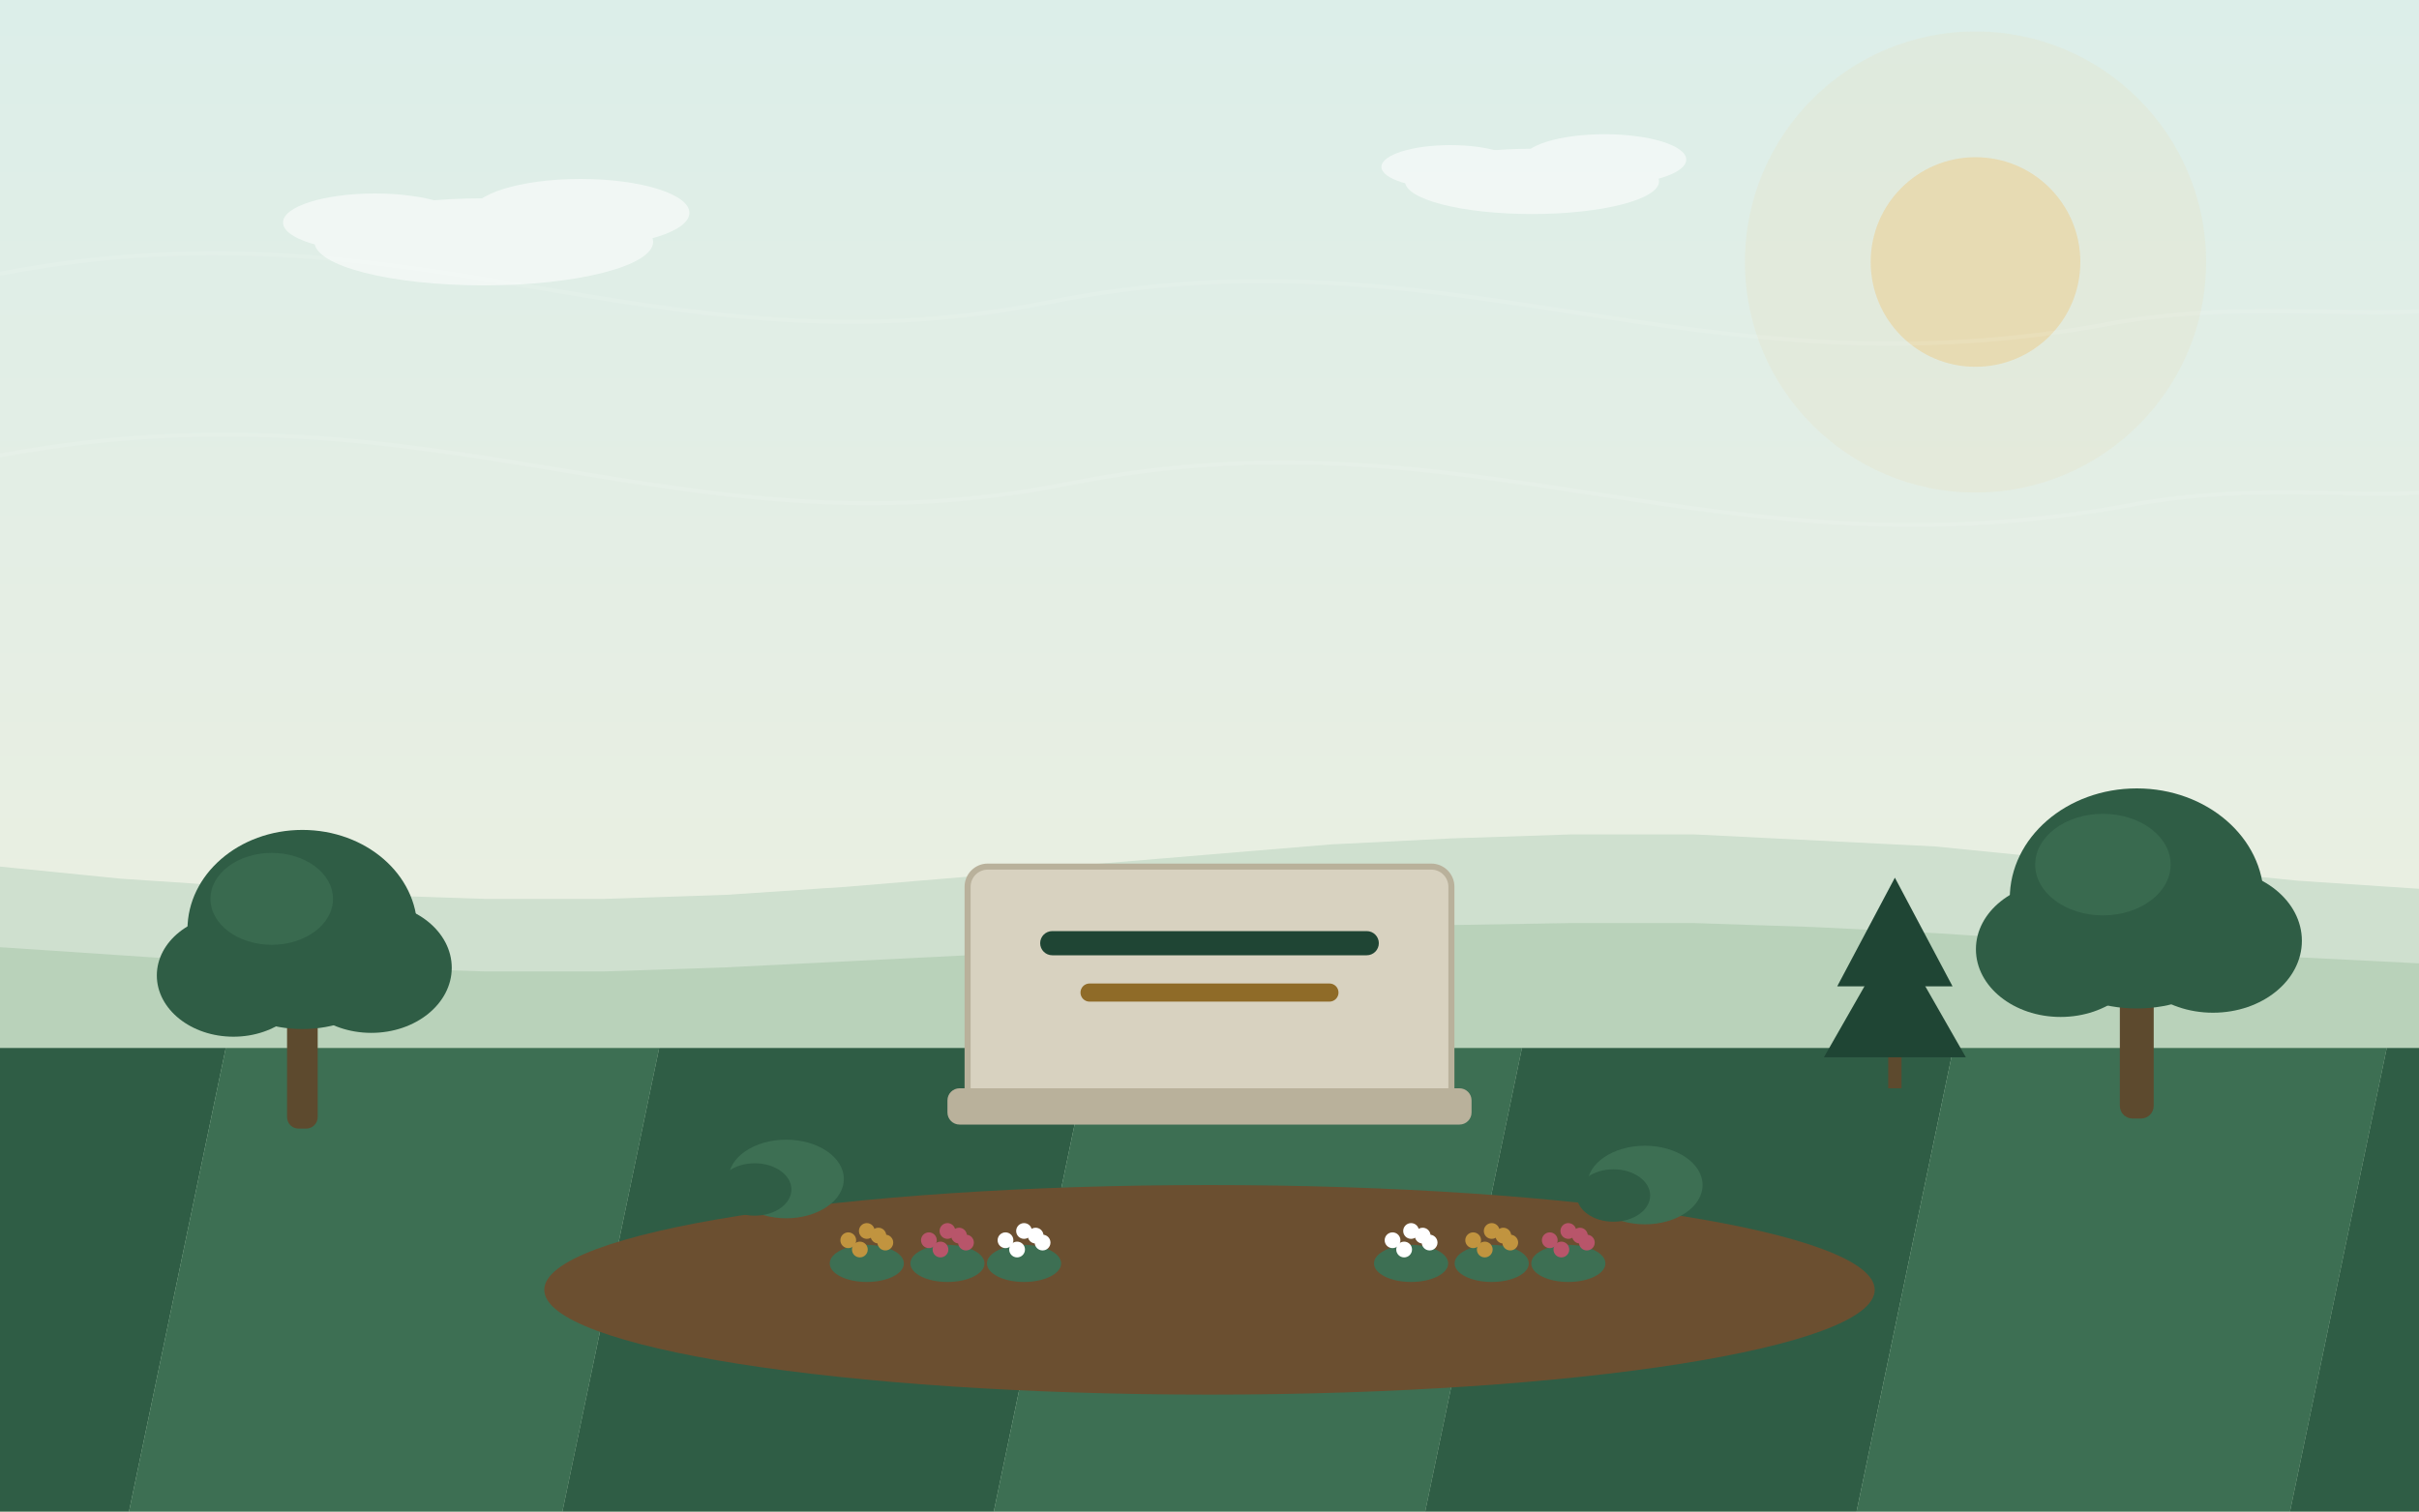
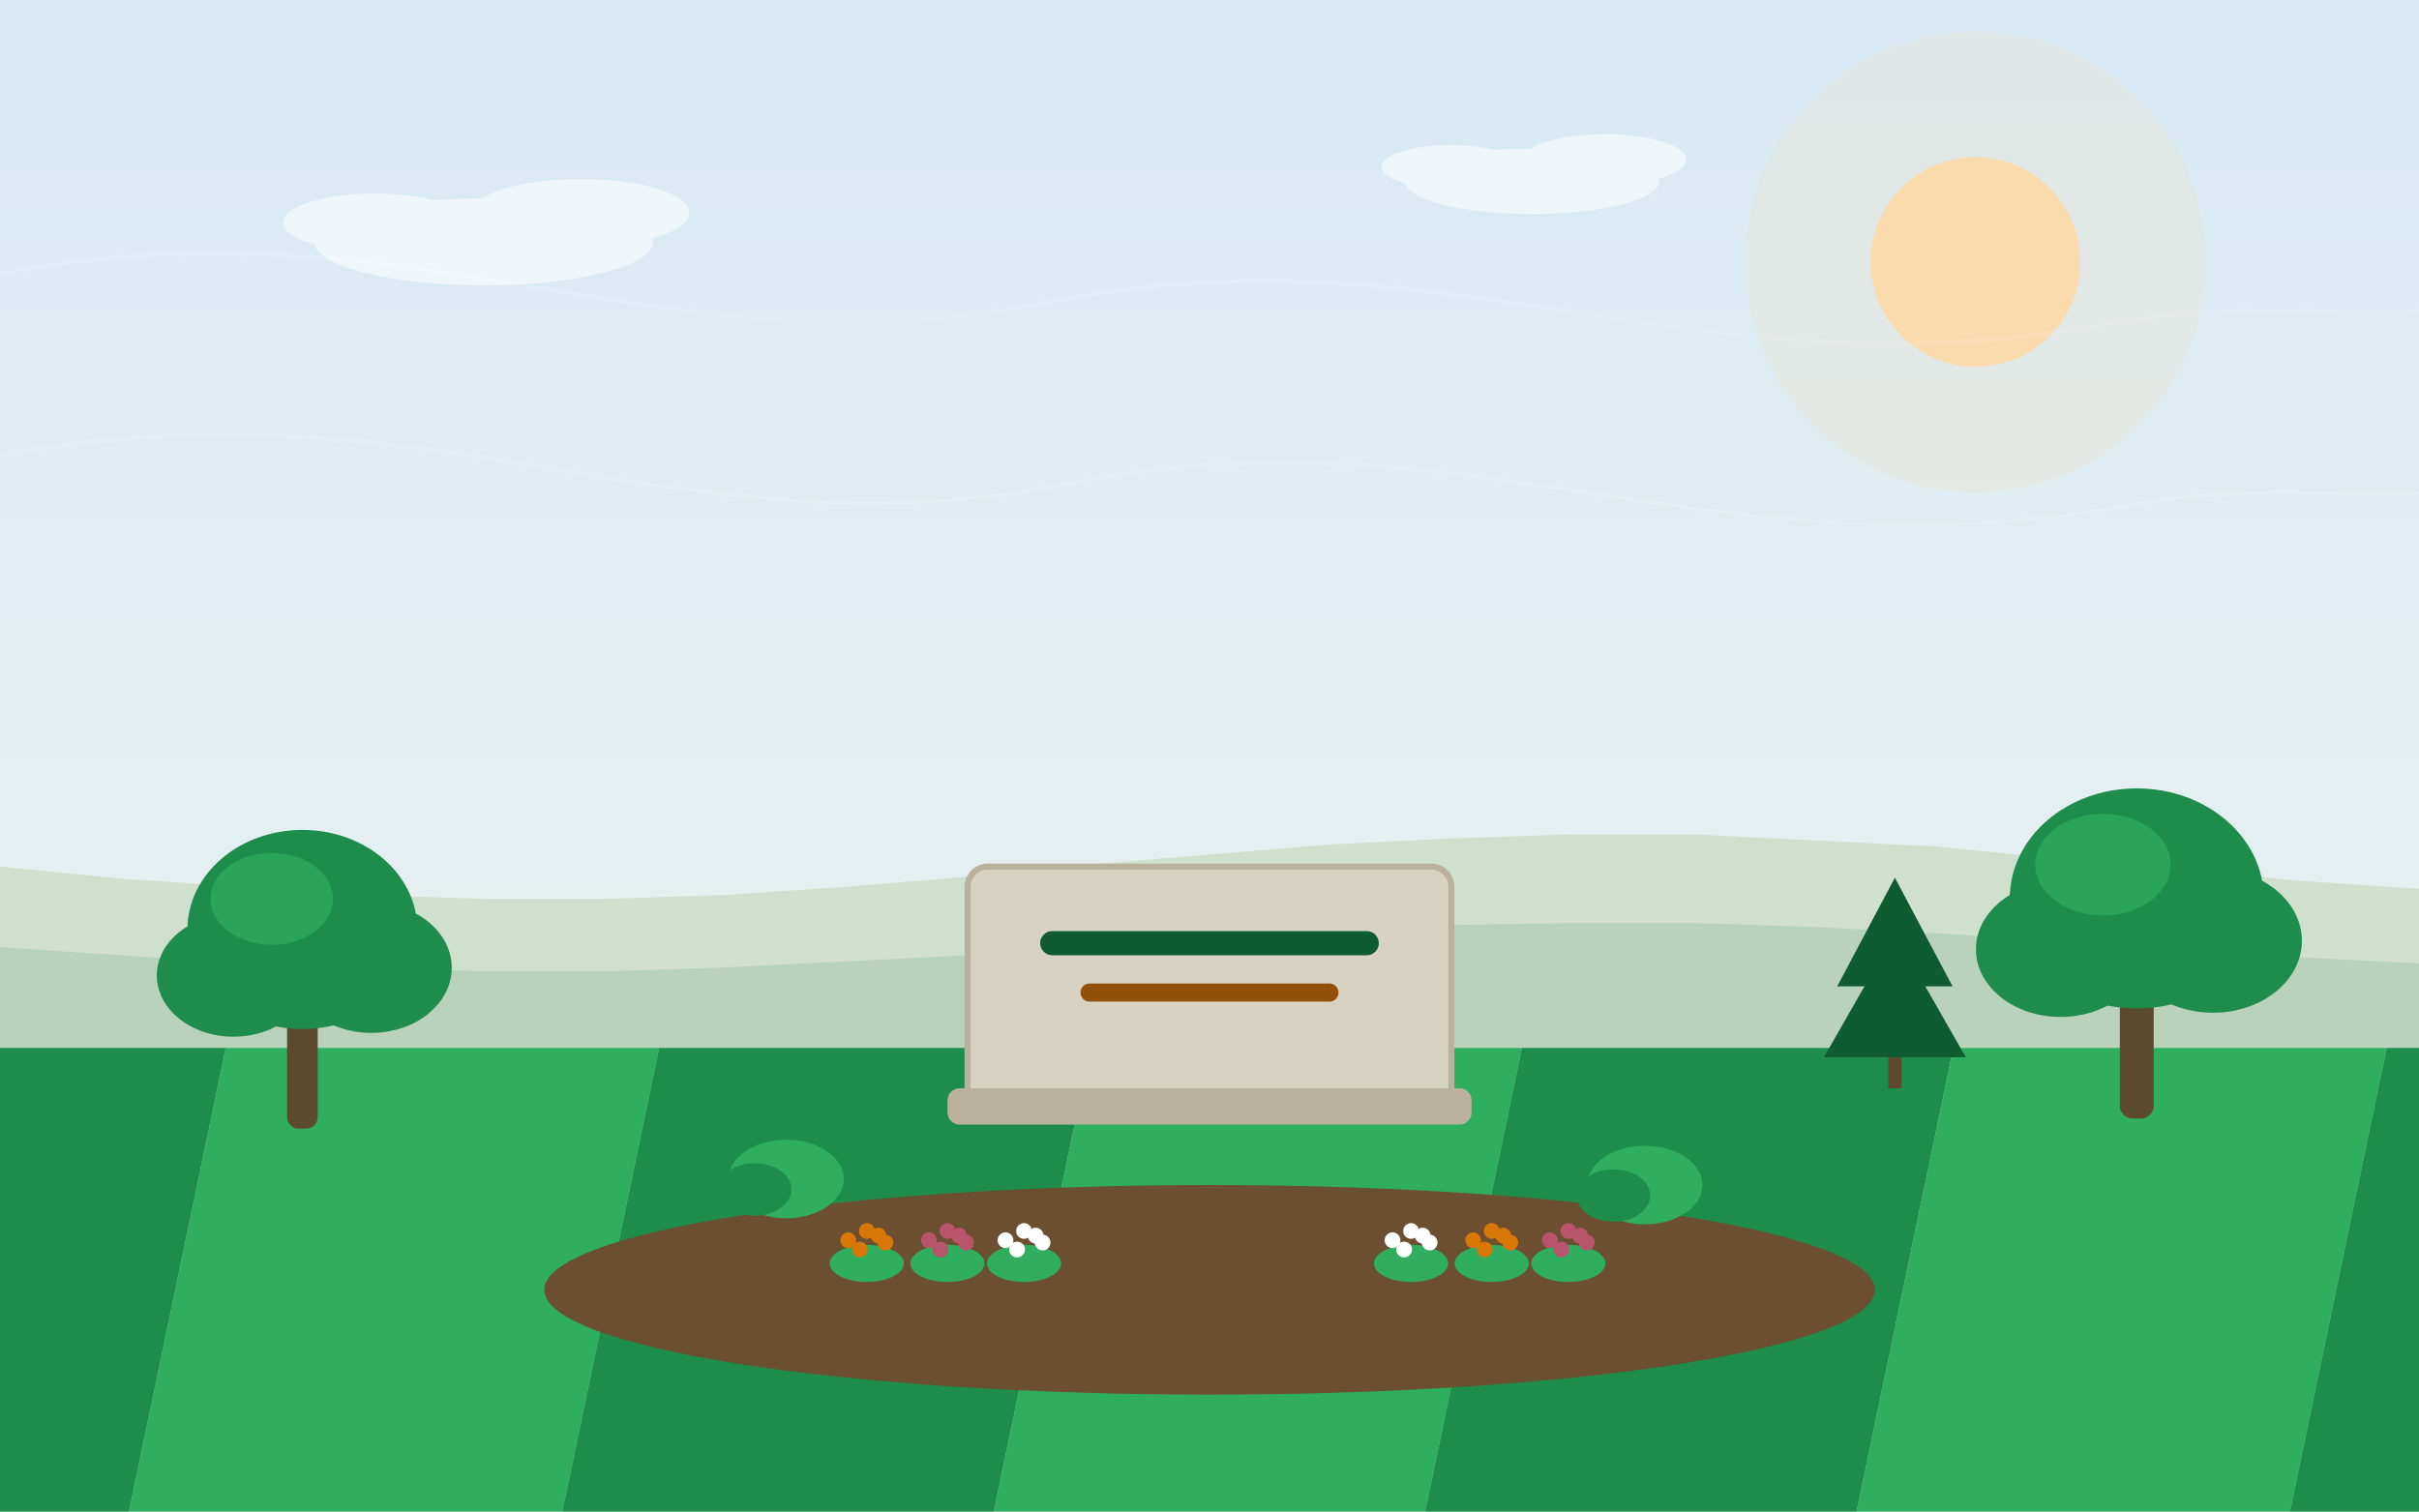
<svg xmlns="http://www.w3.org/2000/svg" viewBox="0 0 1200 750" preserveAspectRatio="xMidYMid slice" role="img">
  <defs>
    <linearGradient id="sky1" x1="0" y1="0" x2="0" y2="1">
-       <stop offset="0" stop-color="#dceee9" />
-       <stop offset="1" stop-color="#f2efdd" />
+       <stop offset="0" stop-color="#d8e9f4" />
+       <stop offset="1" stop-color="#eef4ee" />
    </linearGradient>
  </defs>
  <rect width="1200" height="750" fill="url(#sky1)" />
-   <circle cx="980" cy="130" r="114.4" fill="#e8d9ae" opacity="0.18" />
-   <circle cx="980" cy="130" r="52" fill="#e8d9ae" opacity="0.9" />
+   <circle cx="980" cy="130" r="114.4" fill="#fcd9a8" opacity="0.18" />
+   <circle cx="980" cy="130" r="52" fill="#fcd9a8" opacity="0.9" />
  <g fill="#ffffff" opacity="0.55">
    <ellipse cx="240" cy="120" rx="84.0" ry="21.6" />
    <ellipse cx="288.0" cy="105.6" rx="54.0" ry="16.8" />
    <ellipse cx="186.0" cy="110.4" rx="45.6" ry="14.4" />
  </g>
  <g fill="#ffffff" opacity="0.55">
    <ellipse cx="760" cy="90" rx="63.0" ry="16.2" />
    <ellipse cx="796.0" cy="79.2" rx="40.5" ry="12.6" />
    <ellipse cx="719.5" cy="82.8" rx="34.2" ry="10.8" />
  </g>
  <path d="M0,750 L0,430 L0,430 L60,436 L120,440 L180,444 L240,446 L300,446 L360,444 L420,440 L480,435 L540,429 L600,424 L660,419 L720,416 L780,414 L840,414 L900,417 L960,420 L1020,426 L1080,431 L1140,437 L1200,441 L1200,430 L1200,750 Z" fill="#cfe0cf" opacity="1.0" />
  <path d="M0,750 L0,470 L0,470 L60,474 L120,478 L180,480 L240,482 L300,482 L360,480 L420,477 L480,474 L540,470 L600,465 L660,462 L720,459 L780,458 L840,458 L900,460 L960,463 L1020,467 L1080,471 L1140,475 L1200,478 L1200,470 L1200,750 Z" fill="#b9d2ba" opacity="1.0" />
  <g>
-     <path d="M-150,750 L-102,520 L112,520 L64,750 Z" fill="#2f5d45" />
-     <path d="M64,750 L112,520 L327,520 L279,750 Z" fill="#3d6f53" />
-     <path d="M279,750 L327,520 L541,520 L493,750 Z" fill="#2f5d45" />
-     <path d="M493,750 L541,520 L755,520 L707,750 Z" fill="#3d6f53" />
-     <path d="M707,750 L755,520 L969,520 L921,750 Z" fill="#2f5d45" />
-     <path d="M921,750 L969,520 L1184,520 L1136,750 Z" fill="#3d6f53" />
-     <path d="M1136,750 L1184,520 L1398,520 L1350,750 Z" fill="#2f5d45" />
+     <path d="M-150,750 L-102,520 L112,520 L64,750 Z" fill="#1e8c4a" />
+     <path d="M64,750 L112,520 L327,520 L279,750 Z" fill="#2fae5f" />
+     <path d="M279,750 L327,520 L541,520 L493,750 Z" fill="#1e8c4a" />
+     <path d="M493,750 L541,520 L755,520 L707,750 Z" fill="#2fae5f" />
+     <path d="M707,750 L755,520 L969,520 L921,750 Z" fill="#1e8c4a" />
+     <path d="M921,750 L969,520 L1184,520 L1136,750 Z" fill="#2fae5f" />
+     <path d="M1136,750 L1184,520 L1398,520 L1350,750 Z" fill="#1e8c4a" />
  </g>
  <ellipse cx="600" cy="640" rx="330" ry="52" fill="#6b4f30" />
  <rect x="480" y="430" width="240" height="120" rx="10" fill="#d8d2c0" stroke="#b9b19b" stroke-width="3" />
  <rect x="470" y="540" width="260" height="18" rx="6" fill="#b9b19b" />
-   <rect x="516" y="462" width="168" height="12" rx="6" fill="#1f4534" />
-   <rect x="536" y="488" width="128" height="9" rx="4.5" fill="#8f6b28" />
-   <ellipse cx="430" cy="626.9" rx="18.4" ry="9.2" fill="#3d6f53" />
-   <circle cx="420.8" cy="615.4" r="3.91" fill="#c1943f" />
-   <circle cx="430.0" cy="610.8" r="3.91" fill="#c1943f" />
-   <circle cx="439.2" cy="616.55" r="3.91" fill="#c1943f" />
-   <circle cx="426.55" cy="620.0" r="3.91" fill="#c1943f" />
-   <circle cx="435.75" cy="613.1" r="3.91" fill="#c1943f" />
-   <ellipse cx="470" cy="626.9" rx="18.4" ry="9.2" fill="#3d6f53" />
+   <rect x="516" y="462" width="168" height="12" rx="6" fill="#0f5c30" />
+   <rect x="536" y="488" width="128" height="9" rx="4.5" fill="#92500a" />
+   <ellipse cx="430" cy="626.9" rx="18.4" ry="9.2" fill="#2fae5f" />
+   <circle cx="420.8" cy="615.4" r="3.91" fill="#d97706" />
+   <circle cx="430.0" cy="610.8" r="3.91" fill="#d97706" />
+   <circle cx="439.2" cy="616.55" r="3.91" fill="#d97706" />
+   <circle cx="426.55" cy="620.0" r="3.91" fill="#d97706" />
+   <circle cx="435.75" cy="613.1" r="3.91" fill="#d97706" />
+   <ellipse cx="470" cy="626.9" rx="18.4" ry="9.2" fill="#2fae5f" />
  <circle cx="460.8" cy="615.4" r="3.91" fill="#b8556a" />
  <circle cx="470.0" cy="610.8" r="3.91" fill="#b8556a" />
  <circle cx="479.2" cy="616.55" r="3.91" fill="#b8556a" />
  <circle cx="466.55" cy="620.0" r="3.91" fill="#b8556a" />
  <circle cx="475.75" cy="613.1" r="3.91" fill="#b8556a" />
-   <ellipse cx="740" cy="626.9" rx="18.4" ry="9.2" fill="#3d6f53" />
-   <circle cx="730.8" cy="615.4" r="3.91" fill="#c1943f" />
-   <circle cx="740.0" cy="610.8" r="3.91" fill="#c1943f" />
-   <circle cx="749.2" cy="616.55" r="3.91" fill="#c1943f" />
-   <circle cx="736.55" cy="620.0" r="3.91" fill="#c1943f" />
-   <circle cx="745.75" cy="613.1" r="3.91" fill="#c1943f" />
-   <ellipse cx="778" cy="626.9" rx="18.4" ry="9.2" fill="#3d6f53" />
+   <ellipse cx="740" cy="626.9" rx="18.4" ry="9.2" fill="#2fae5f" />
+   <circle cx="730.8" cy="615.4" r="3.91" fill="#d97706" />
+   <circle cx="740.0" cy="610.8" r="3.91" fill="#d97706" />
+   <circle cx="749.2" cy="616.55" r="3.91" fill="#d97706" />
+   <circle cx="736.55" cy="620.0" r="3.91" fill="#d97706" />
+   <circle cx="745.75" cy="613.1" r="3.91" fill="#d97706" />
+   <ellipse cx="778" cy="626.9" rx="18.4" ry="9.2" fill="#2fae5f" />
  <circle cx="768.8" cy="615.4" r="3.91" fill="#b8556a" />
  <circle cx="778.0" cy="610.8" r="3.91" fill="#b8556a" />
  <circle cx="787.2" cy="616.55" r="3.91" fill="#b8556a" />
  <circle cx="774.55" cy="620.0" r="3.91" fill="#b8556a" />
  <circle cx="783.75" cy="613.1" r="3.91" fill="#b8556a" />
-   <ellipse cx="508" cy="626.9" rx="18.4" ry="9.2" fill="#3d6f53" />
+   <ellipse cx="508" cy="626.9" rx="18.4" ry="9.2" fill="#2fae5f" />
  <circle cx="498.8" cy="615.4" r="3.91" fill="#fff" />
  <circle cx="508.0" cy="610.8" r="3.91" fill="#fff" />
  <circle cx="517.2" cy="616.55" r="3.91" fill="#fff" />
  <circle cx="504.55" cy="620.0" r="3.91" fill="#fff" />
  <circle cx="513.75" cy="613.1" r="3.91" fill="#fff" />
-   <ellipse cx="700" cy="626.9" rx="18.4" ry="9.2" fill="#3d6f53" />
+   <ellipse cx="700" cy="626.9" rx="18.4" ry="9.2" fill="#2fae5f" />
  <circle cx="690.8" cy="615.4" r="3.91" fill="#fff" />
  <circle cx="700.0" cy="610.8" r="3.91" fill="#fff" />
  <circle cx="709.2" cy="616.55" r="3.91" fill="#fff" />
  <circle cx="696.55" cy="620.0" r="3.91" fill="#fff" />
  <circle cx="705.75" cy="613.1" r="3.91" fill="#fff" />
-   <ellipse cx="390" cy="585" rx="28.6" ry="19.5" fill="#3d6f53" />
-   <ellipse cx="374.4" cy="590.2" rx="18.2" ry="13.0" fill="#2f5d45" />
-   <ellipse cx="816" cy="588" rx="28.6" ry="19.5" fill="#3d6f53" />
-   <ellipse cx="800.4" cy="593.2" rx="18.2" ry="13.0" fill="#2f5d45" />
+   <ellipse cx="390" cy="585" rx="28.6" ry="19.5" fill="#2fae5f" />
+   <ellipse cx="374.4" cy="590.2" rx="18.2" ry="13.0" fill="#1e8c4a" />
+   <ellipse cx="816" cy="588" rx="28.6" ry="19.5" fill="#2fae5f" />
+   <ellipse cx="800.4" cy="593.2" rx="18.2" ry="13.0" fill="#1e8c4a" />
  <g>
    <rect x="142.4" y="495.4" width="15.2" height="64.6" rx="5.7" fill="#5d4a2e" />
-     <ellipse cx="150" cy="461.2" rx="57.0" ry="49.4" fill="#2f5d45" />
-     <ellipse cx="115.8" cy="484.0" rx="38.0" ry="30.4" fill="#2f5d45" />
-     <ellipse cx="184.2" cy="480.2" rx="39.9" ry="32.3" fill="#2f5d45" />
-     <ellipse cx="134.8" cy="446.0" rx="30.4" ry="22.8" fill="#3d6f53" opacity="0.7" />
+     <ellipse cx="150" cy="461.2" rx="57.0" ry="49.4" fill="#1e8c4a" />
+     <ellipse cx="115.8" cy="484.0" rx="38.0" ry="30.4" fill="#1e8c4a" />
+     <ellipse cx="184.2" cy="480.2" rx="39.9" ry="32.3" fill="#1e8c4a" />
+     <ellipse cx="134.8" cy="446.0" rx="30.4" ry="22.8" fill="#2fae5f" opacity="0.7" />
  </g>
  <g>
    <rect x="1051.6" y="483.6" width="16.8" height="71.4" rx="6.3" fill="#5d4a2e" />
-     <ellipse cx="1060" cy="445.8" rx="63.0" ry="54.6" fill="#2f5d45" />
-     <ellipse cx="1022.2" cy="471.0" rx="42.0" ry="33.6" fill="#2f5d45" />
-     <ellipse cx="1097.8" cy="466.8" rx="44.1" ry="35.7" fill="#2f5d45" />
-     <ellipse cx="1043.2" cy="429.0" rx="33.6" ry="25.2" fill="#3d6f53" opacity="0.7" />
+     <ellipse cx="1060" cy="445.8" rx="63.0" ry="54.6" fill="#1e8c4a" />
+     <ellipse cx="1022.2" cy="471.0" rx="42.0" ry="33.6" fill="#1e8c4a" />
+     <ellipse cx="1097.8" cy="466.8" rx="44.1" ry="35.7" fill="#1e8c4a" />
+     <ellipse cx="1043.2" cy="429.0" rx="33.6" ry="25.2" fill="#2fae5f" opacity="0.7" />
  </g>
  <g>
    <rect x="936.7" y="522.4" width="6.6" height="17.6" fill="#5d4a2e" />
-     <path d="M940,435.5 L968.6,489.4 L911.4,489.4 Z" fill="#1f4534" />
-     <path d="M940,463.0 L975.2,524.6 L904.8,524.6 Z" fill="#1f4534" />
+     <path d="M940,435.5 L968.6,489.4 L911.4,489.4 Z" fill="#0f5c30" />
+     <path d="M940,463.0 L975.2,524.6 L904.8,524.6 Z" fill="#0f5c30" />
  </g>
  <g fill="none" stroke="#ffffff" stroke-width="2" opacity="0.1">
    <path d="M-20,140 C200,90 320,190 520,150 C720,110 840,200 1050,160 C1120,148 1180,160 1220,152" />
    <path d="M-20,230 C210,180 330,280 530,240 C730,200 850,290 1060,250 C1130,238 1180,250 1220,242" />
  </g>
</svg>
